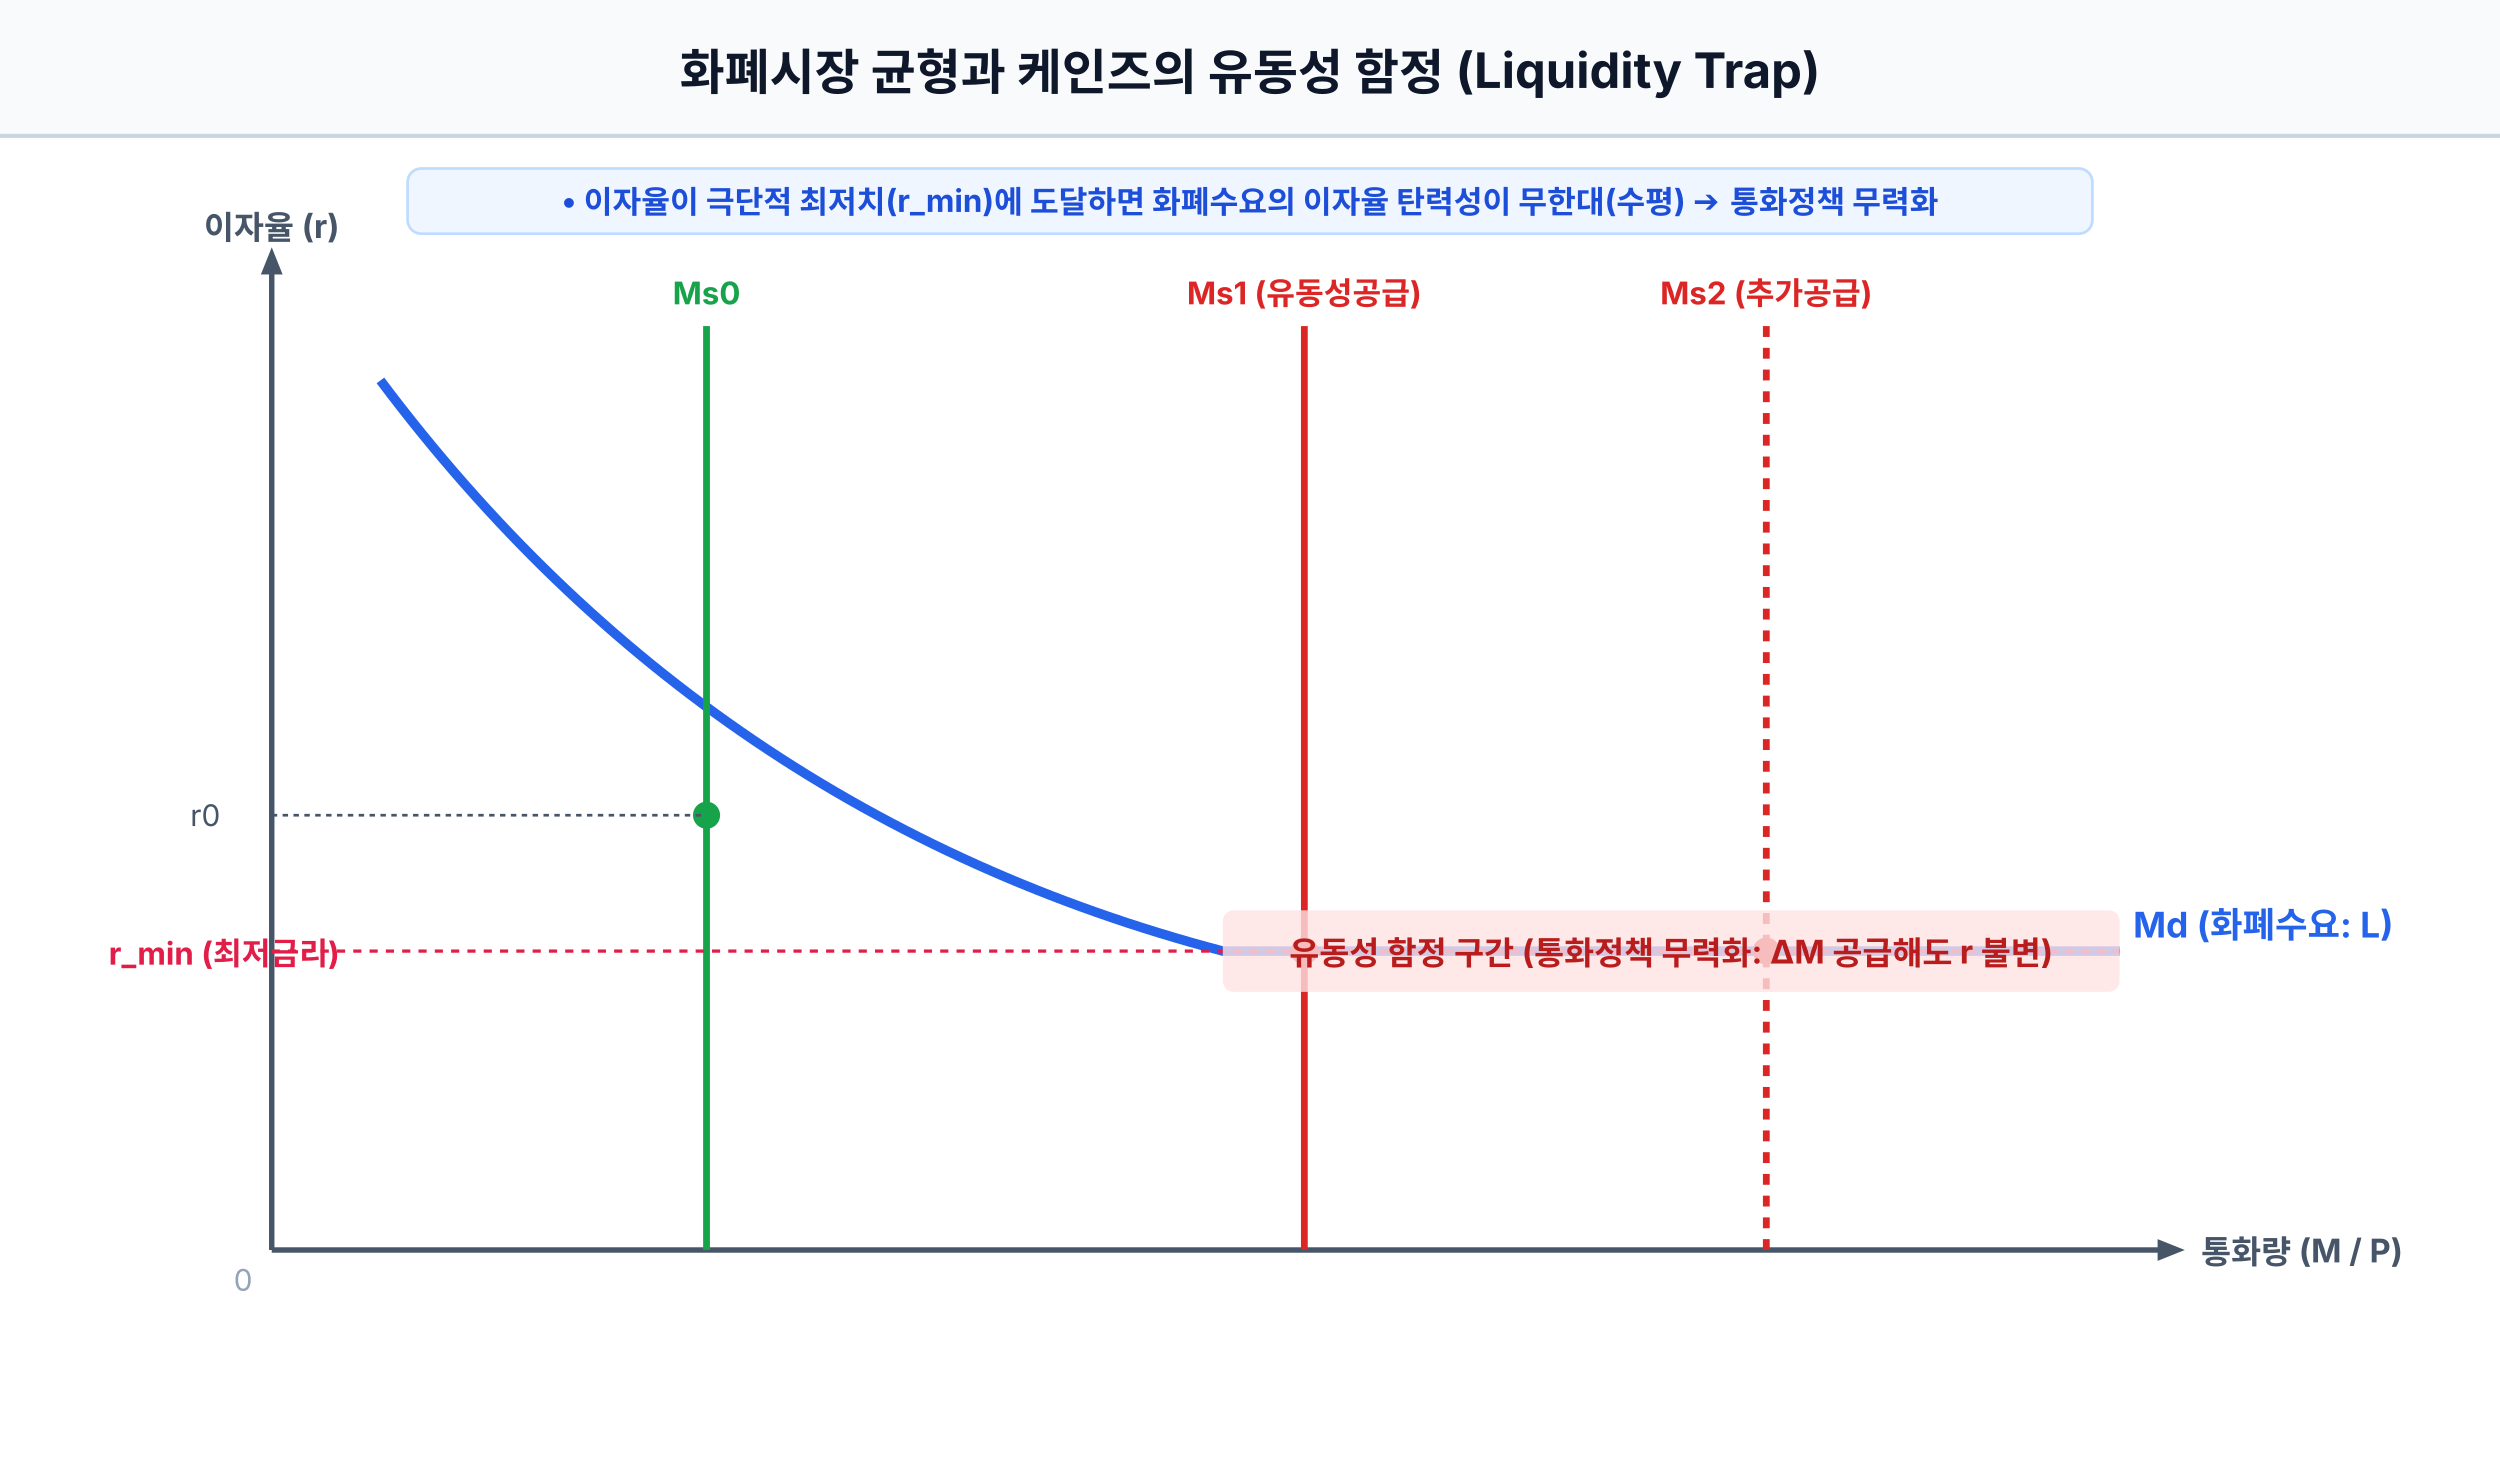
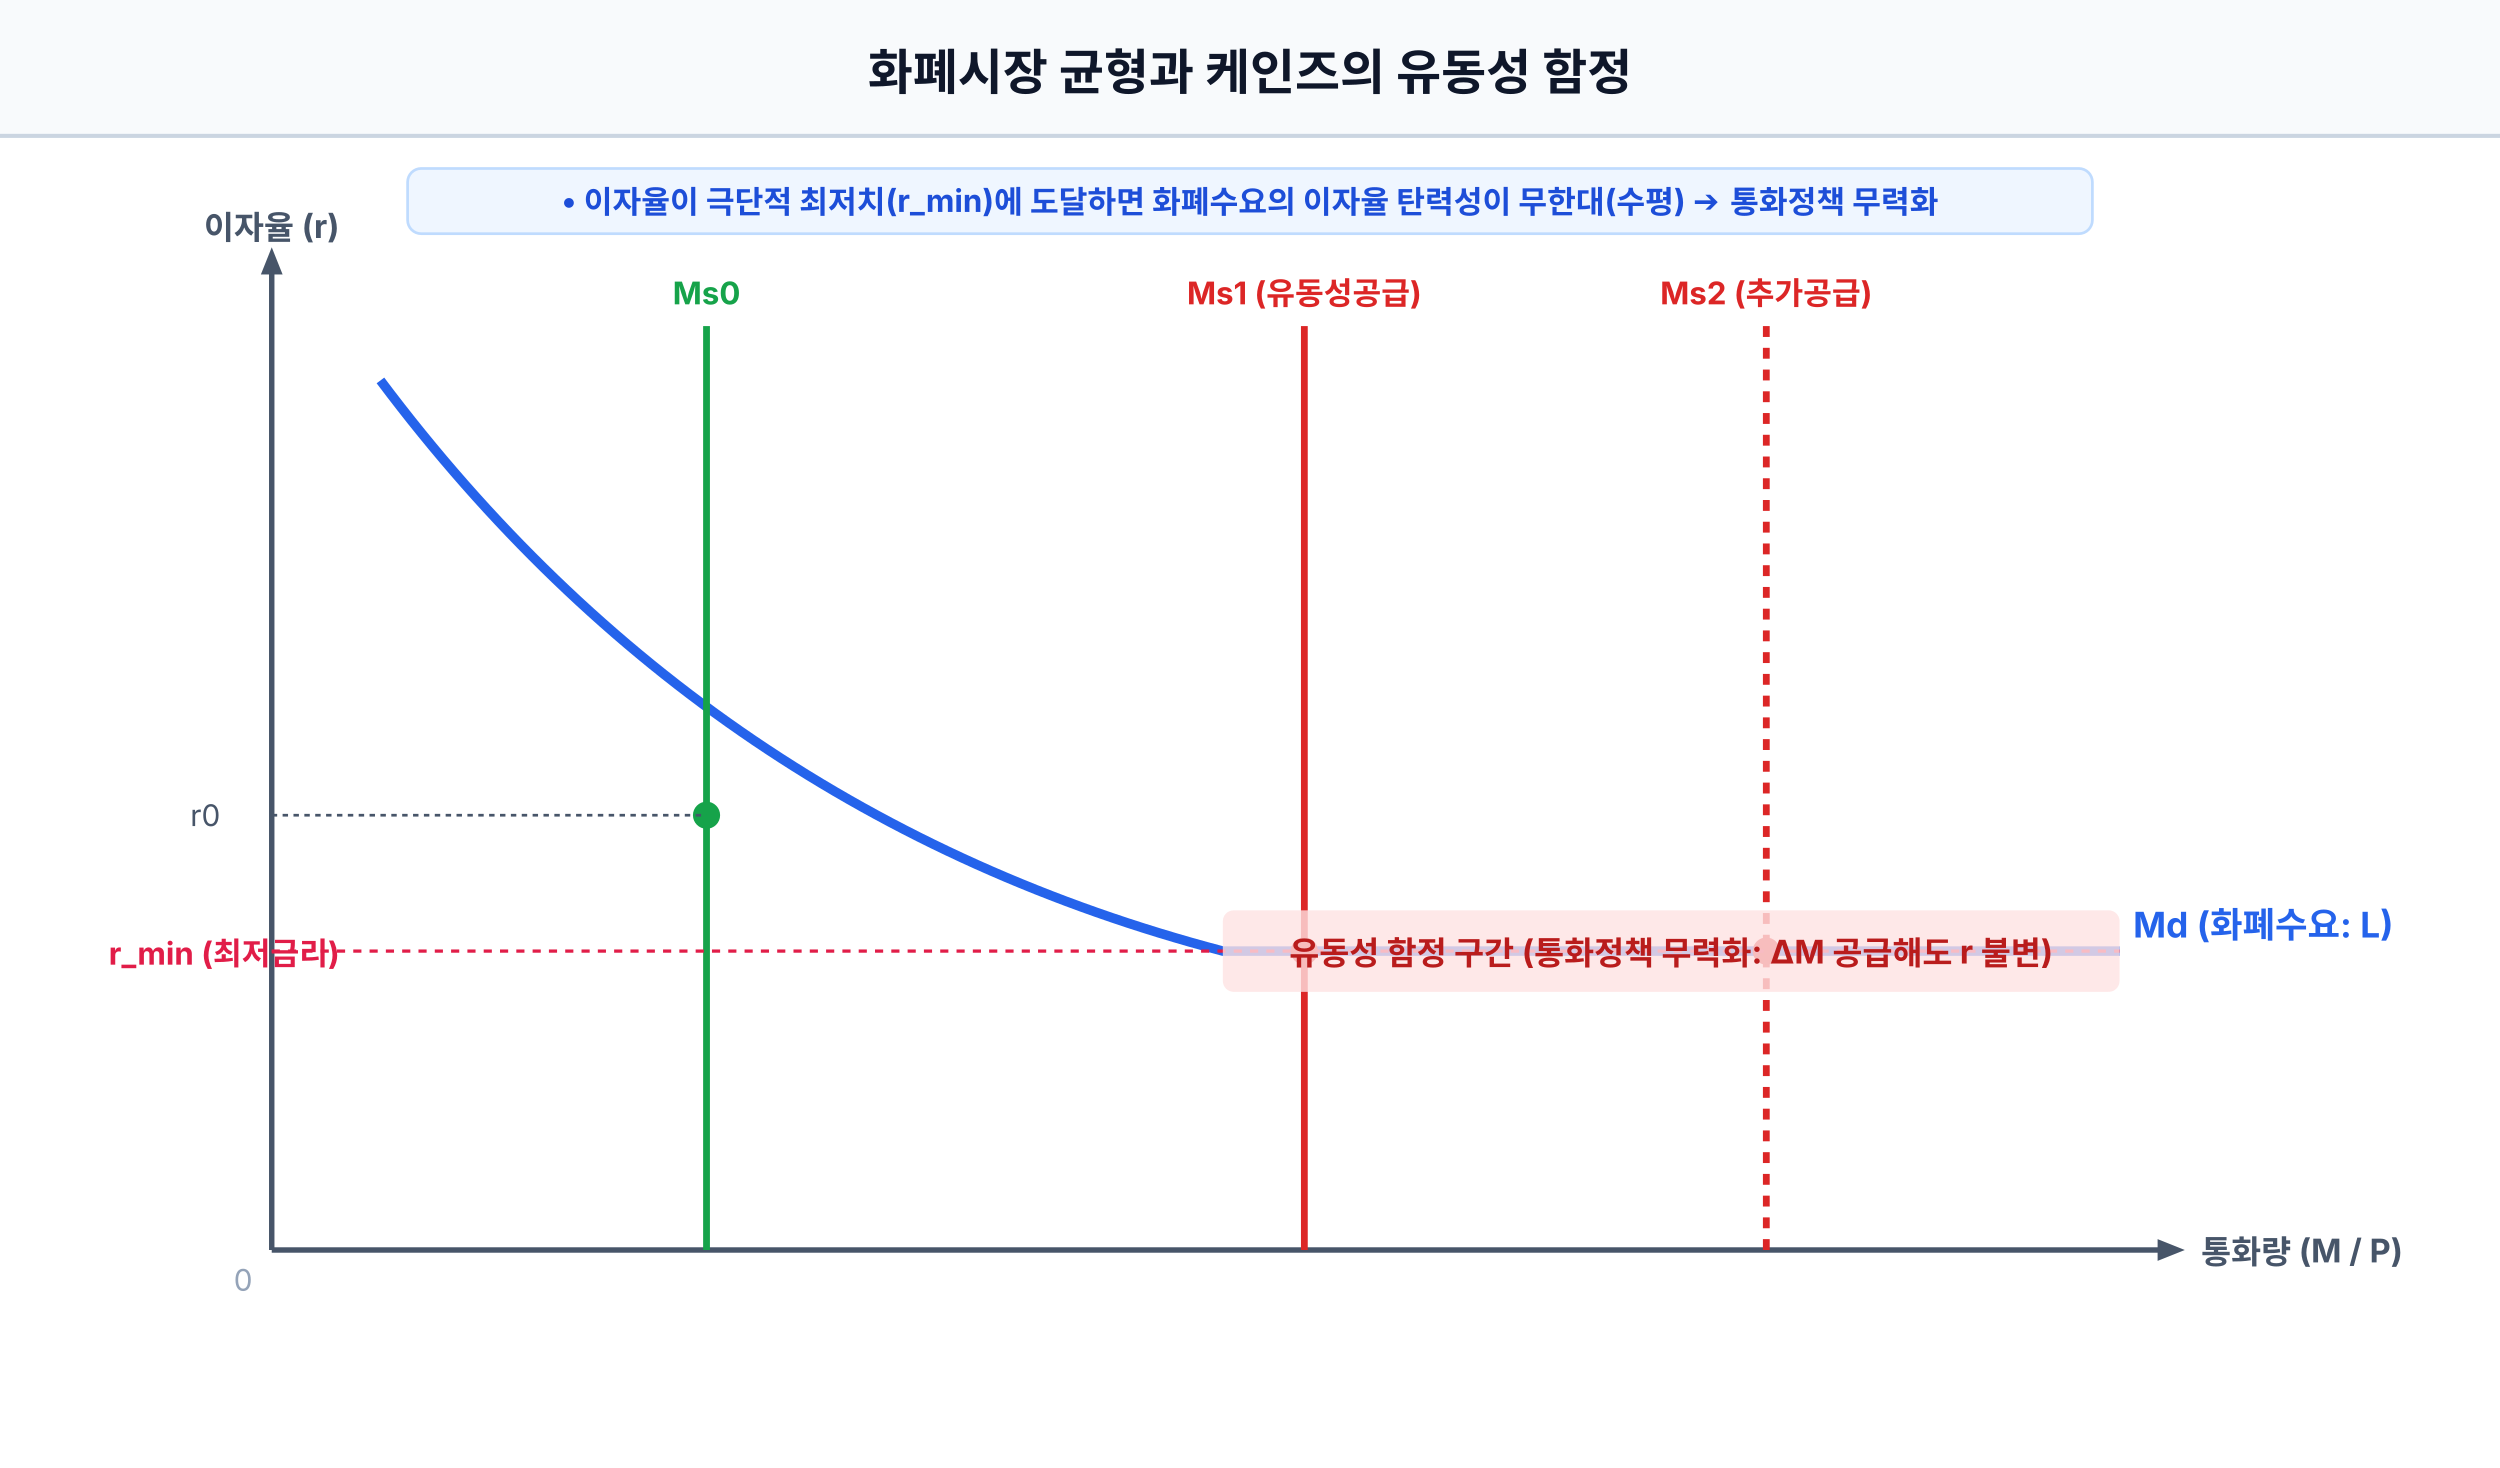
<svg xmlns="http://www.w3.org/2000/svg" viewBox="0 0 920 540" width="100%" height="100%" style="background:#ffffff; font-family:'Pretendard', -apple-system, BlinkMacSystemFont, sans-serif;">
  <defs>
    <marker id="arr" viewBox="0 0 10 10" refX="6" refY="5" markerWidth="5" markerHeight="5" orient="auto-start-reverse">
      <path d="M 0 1 L 10 5 L 0 9 z" fill="#475569" />
    </marker>
  </defs>
  <rect x="0" y="0" width="920" height="50" fill="#f8fafc" />
-   <text x="460" y="33" font-size="18" font-weight="bold" text-anchor="middle" fill="#0f172a">화폐시장 균형과 케인즈의 유동성 함정 (Liquidity Trap)</text>
+   <text x="460" y="33" font-size="18" font-weight="bold" text-anchor="middle" fill="#0f172a">화폐시장 균형과 케인즈의 유동성 함정</text>
  <line x1="0" y1="50" x2="920" y2="50" stroke="#cbd5e1" stroke-width="1.5" />
  <rect x="150" y="62" width="620" height="24" rx="5" fill="#eff6ff" stroke="#bfdbfe" stroke-width="1" />
  <text x="460" y="78" font-size="11.5" font-weight="bold" text-anchor="middle" fill="#1d4ed8">• 이자율이 극단적 최저치(r_min)에 도달하면 화폐수요의 이자율 탄력성이 무한대(수평) ➔ 통화정책 무력화</text>
  <line x1="100" y1="460" x2="800" y2="460" stroke="#475569" stroke-width="2" marker-end="url(#arr)" />
  <line x1="100" y1="460" x2="100" y2="95" stroke="#475569" stroke-width="2" marker-end="url(#arr)" />
  <text x="810" y="465" font-size="12" font-weight="bold" fill="#475569">통화량 (M / P)</text>
  <text x="100" y="88" font-size="12" font-weight="bold" fill="#475569" text-anchor="middle">이자율 (r)</text>
  <text x="86" y="475" font-size="11" fill="#94a3b8">0</text>
  <path d="M 140 140 Q 260 300, 450 350 L 780 350" fill="none" stroke="#2563eb" stroke-width="3.5" />
  <text x="785" y="345" font-size="13" font-weight="bold" fill="#2563eb">Md (화폐수요: L)</text>
  <line x1="260" y1="460" x2="260" y2="120" stroke="#16a34a" stroke-width="2.5" />
  <text x="260" y="112" font-size="11.5" font-weight="bold" fill="#16a34a" text-anchor="middle">Ms0</text>
  <circle cx="260" cy="300" r="5" fill="#16a34a" />
  <line x1="100" y1="300" x2="260" y2="300" stroke="#475569" stroke-dasharray="2,2" />
  <text x="70" y="304" font-size="11" fill="#475569">r0</text>
  <line x1="480" y1="460" x2="480" y2="120" stroke="#dc2626" stroke-width="2.5" />
  <text x="480" y="112" font-size="11.5" font-weight="bold" fill="#dc2626" text-anchor="middle">Ms1 (유동성공급)</text>
  <circle cx="480" cy="350" r="5" fill="#dc2626" />
  <line x1="650" y1="460" x2="650" y2="120" stroke="#dc2626" stroke-width="2.5" stroke-dasharray="4,4" />
  <text x="650" y="112" font-size="11.5" font-weight="bold" fill="#dc2626" text-anchor="middle">Ms2 (추가공급)</text>
  <circle cx="650" cy="350" r="5" fill="#dc2626" />
  <line x1="100" y1="350" x2="780" y2="350" stroke="#e11d48" stroke-dasharray="3,3" stroke-width="1.2" />
  <text x="40" y="355" font-size="11.5" font-weight="bold" fill="#e11d48">r_min (최저금리)</text>
  <rect x="450" y="335" width="330" height="30" rx="4" fill="#fee2e2" fill-opacity="0.8" />
  <text x="615" y="355" font-size="12" font-weight="bold" fill="#b91c1c" text-anchor="middle">유동성 함정 구간 (통화정책 무력화: ΔM 공급해도 r 불변)</text>
</svg>
